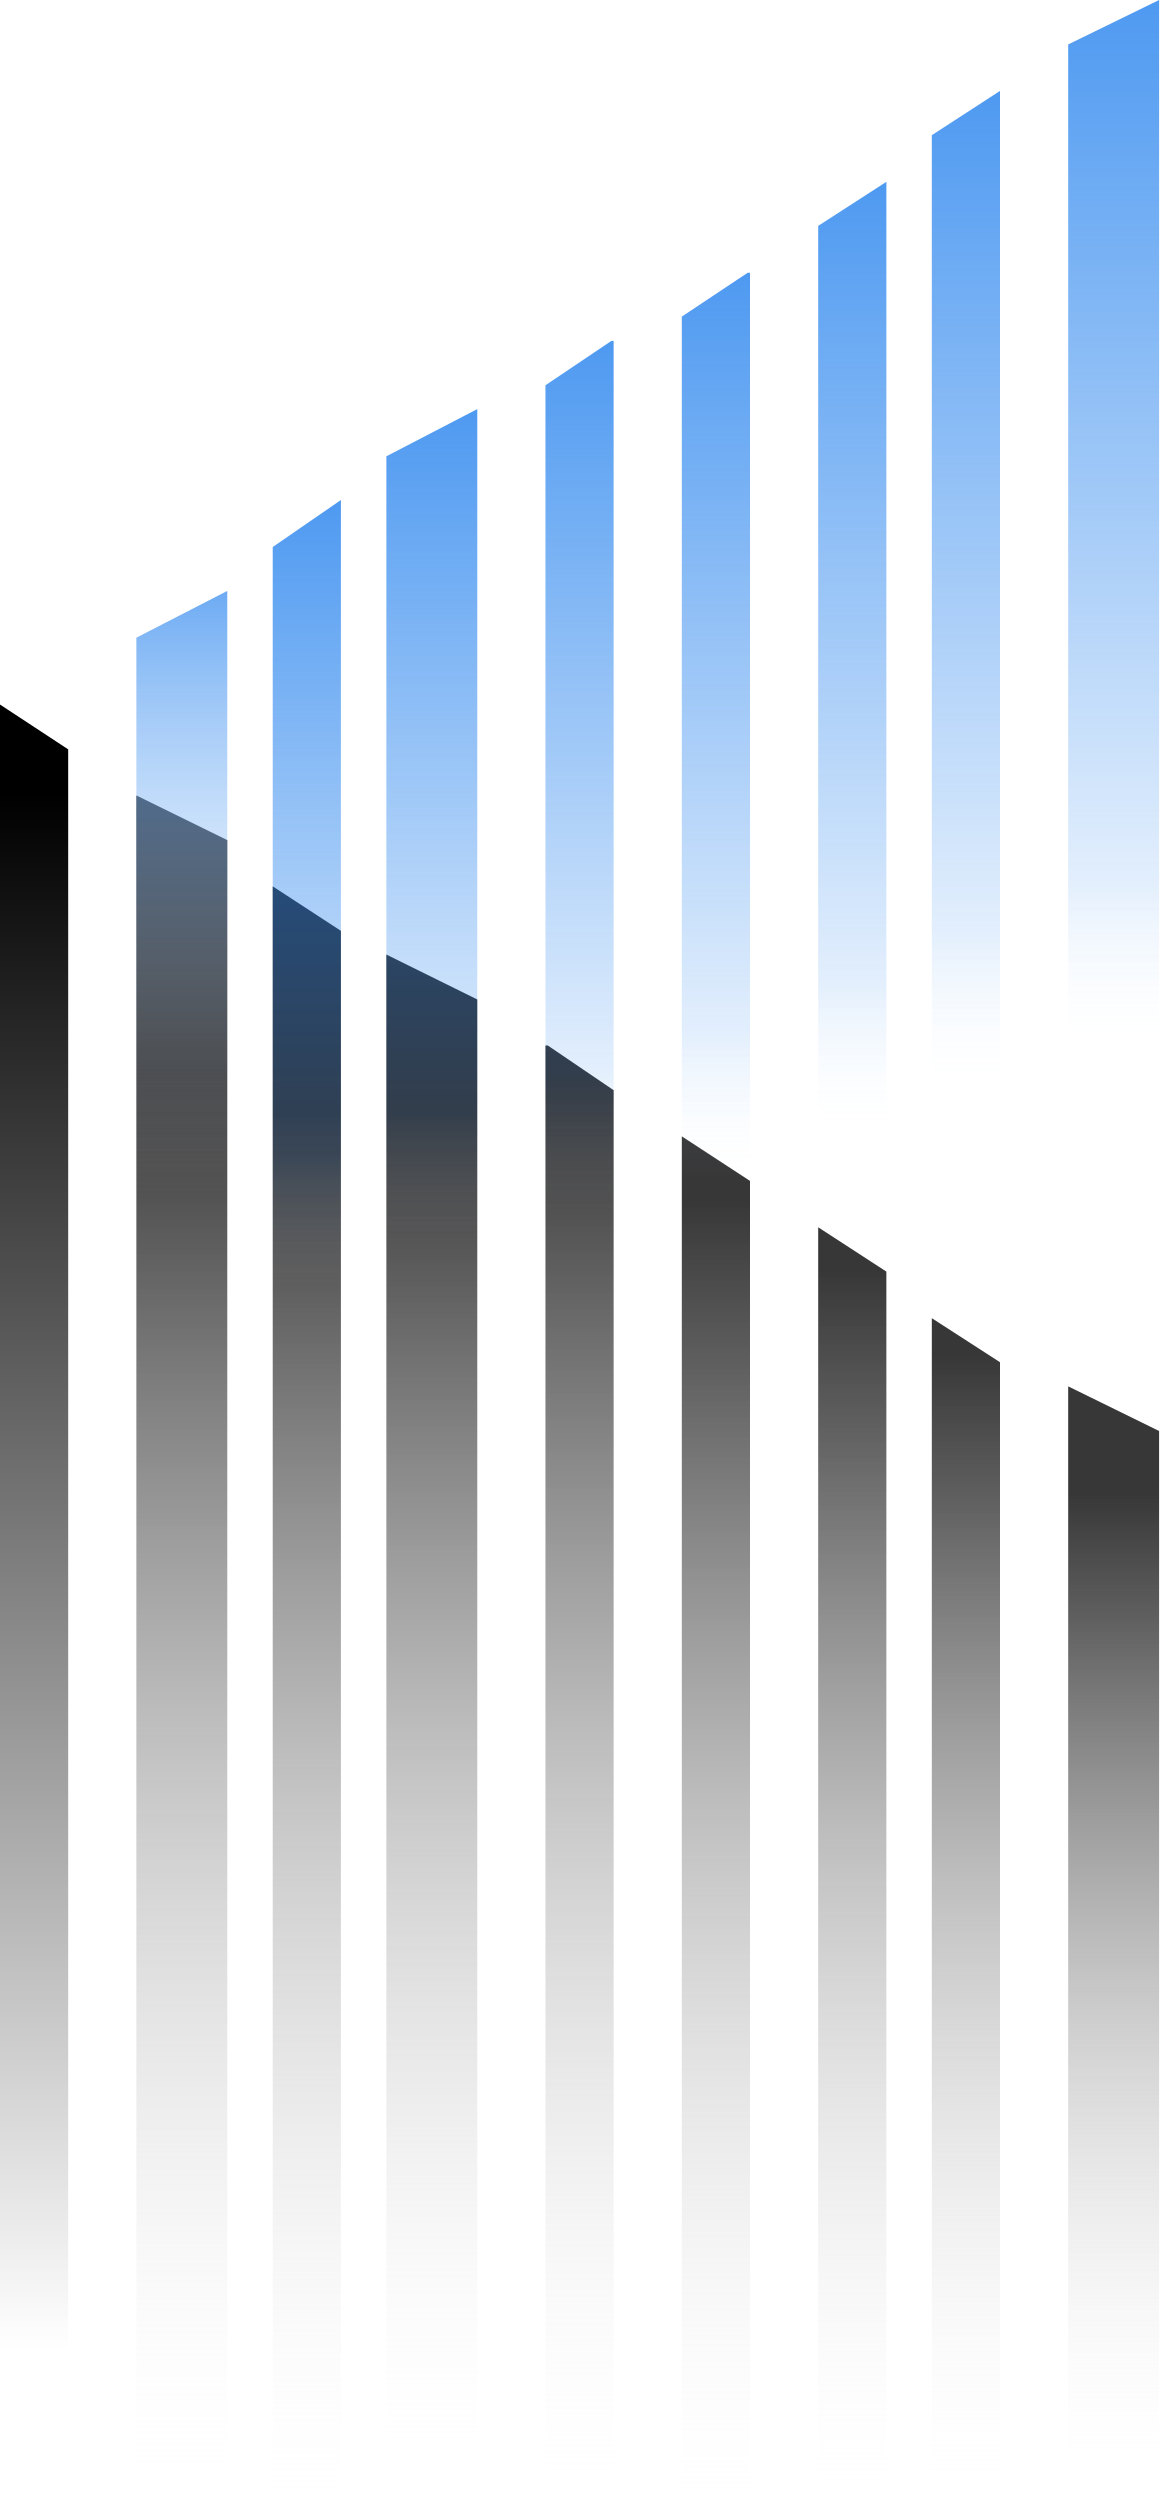
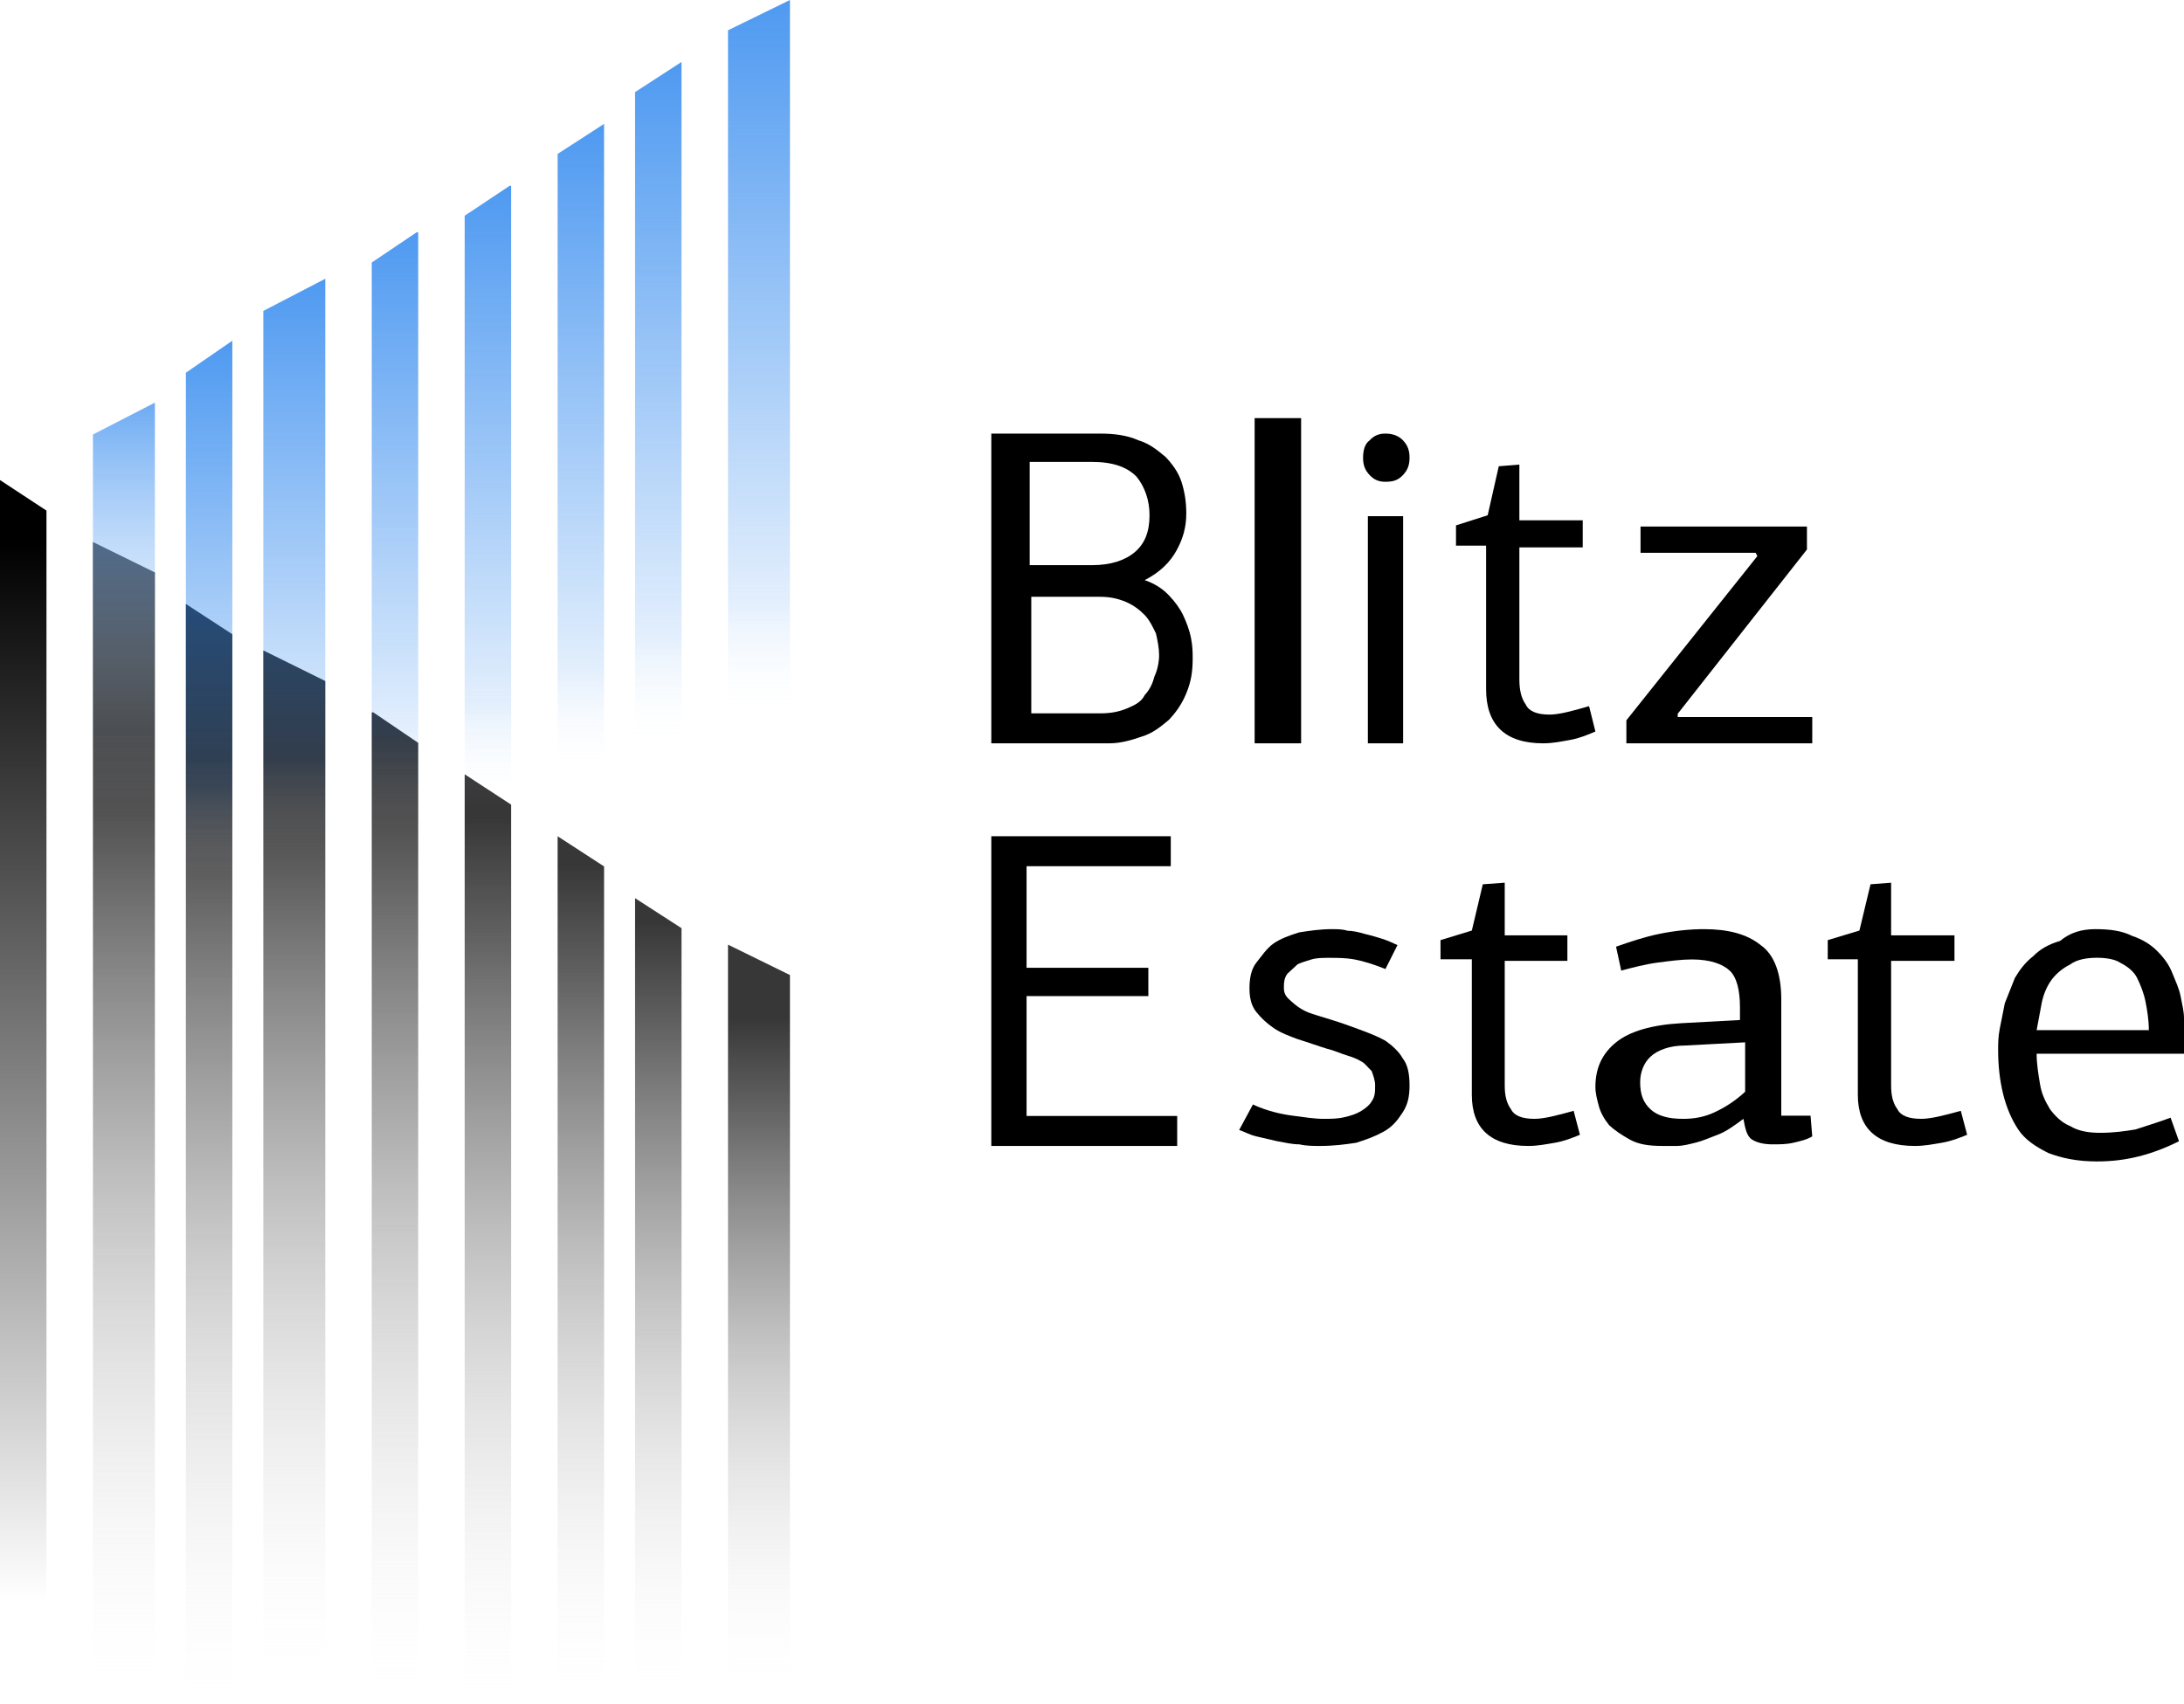
- <svg xmlns="http://www.w3.org/2000/svg" width="51" height="110" viewBox="0 0 51 110" fill="none">
+ <svg xmlns="http://www.w3.org/2000/svg" width="141" height="110" viewBox="0 0 141 110" fill="none">
  <path d="M0 110H3V32.972L0 31V110Z" fill="url(#paint0_linear)" />
  <path d="M6 35V110H10V36.965L6 35Z" fill="url(#paint1_linear)" />
  <path d="M12 39V110H15V40.957L12 39Z" fill="url(#paint2_linear)" />
  <path d="M17 42V110H21V43.977L17 42Z" fill="url(#paint3_linear)" />
  <path d="M24 46V110H27V47.969L24.1 46H24Z" fill="url(#paint4_linear)" />
  <path d="M30 110H33V51.96L30 50V110Z" fill="url(#paint5_linear)" />
  <path d="M36 110H39V55.95L36 54V110Z" fill="url(#paint6_linear)" />
  <path d="M41 58V110H44V59.938L41 58Z" fill="url(#paint7_linear)" />
  <path d="M47 61V110H51V62.964L47 61Z" fill="url(#paint8_linear)" />
  <path d="M47 1.955V86H51V0L47 1.955Z" fill="url(#paint9_linear)" />
  <path d="M41 86H44V4L41 5.947V86Z" fill="url(#paint10_linear)" />
  <path d="M36 86H39V8L36 9.939V86Z" fill="url(#paint11_linear)" />
  <path d="M30 86H33V12H32.9L30 13.93V86Z" fill="url(#paint12_linear)" />
  <path d="M24 86H27V15H26.9L24 16.951V86Z" fill="url(#paint13_linear)" />
  <path d="M17 86H21V18L17 20.077V86Z" fill="url(#paint14_linear)" />
  <path d="M12 86H15V22L12 24.068V86Z" fill="url(#paint15_linear)" />
  <path d="M6 86H10V26L6 28.058V86Z" fill="url(#paint16_linear)" />
+   <path d="M64.206 28H71.016C71.944 28 72.77 28.108 73.492 28.43C74.214 28.645 74.73 29.075 75.246 29.505C75.659 29.936 76.071 30.473 76.278 31.118C76.484 31.763 76.587 32.409 76.587 33.161C76.587 34.022 76.381 34.774 75.968 35.527C75.556 36.28 74.936 36.925 73.905 37.462C74.524 37.677 75.04 38 75.452 38.43C75.865 38.86 76.175 39.29 76.381 39.72C76.587 40.151 76.794 40.688 76.897 41.226C77 41.763 77 42.194 77 42.516C77 43.376 76.897 44.022 76.587 44.774C76.278 45.527 75.865 46.065 75.452 46.495C74.936 46.925 74.421 47.355 73.698 47.57C73.079 47.785 72.357 48 71.635 48H64V28H64.206ZM74.214 33.269C74.214 32.301 73.905 31.441 73.389 30.796C72.77 30.151 71.841 29.828 70.5 29.828H66.476V36.495H70.5C71.738 36.495 72.667 36.172 73.286 35.634C73.905 35.097 74.214 34.344 74.214 33.269ZM74.833 42.301C74.833 41.871 74.73 41.333 74.627 40.903C74.421 40.473 74.214 40.043 73.905 39.72C73.595 39.398 73.183 39.075 72.667 38.86C72.151 38.645 71.635 38.538 71.016 38.538H66.579V46.065H71.016C71.738 46.065 72.254 45.957 72.77 45.742C73.286 45.527 73.698 45.312 73.905 44.882C74.214 44.559 74.421 44.129 74.524 43.699C74.73 43.269 74.833 42.731 74.833 42.301Z" fill="black" />
+   <path d="M84 48H81V27H84V48Z" fill="black" />
+   <path d="M91 29.556C91 30 90.897 30.333 90.586 30.667C90.276 31 89.966 31.111 89.448 31.111C89.034 31.111 88.724 31 88.414 30.667C88.103 30.333 88 30 88 29.556C88 29.111 88.103 28.667 88.414 28.444C88.724 28.111 89.034 28 89.448 28C89.862 28 90.276 28.111 90.586 28.444C90.897 28.778 91 29.111 91 29.556ZM88.31 48V33.333H90.586V48H88.31Z" fill="black" />
+   <path d="M98.091 30V33.6H102.182V35.346H98.091V43.855C98.091 44.509 98.193 45.054 98.5 45.491C98.704 45.927 99.216 46.145 100.034 46.145C100.648 46.145 101.466 45.927 102.591 45.6L103 47.236C102.489 47.455 101.977 47.673 101.364 47.782C100.75 47.891 100.239 48 99.625 48C97.171 48 95.943 46.8 95.943 44.509V35.236H94V33.927L96.046 33.273L96.761 30.109L98.091 30Z" fill="black" />
+   <path d="M108.314 46.303H117V48H105V46.515L113.457 35.909L113.343 35.697H105.914V34H116.657V35.485L108.314 46.091V46.303Z" fill="black" />
+   <path d="M64 73.892V54H75.586V55.935H66.276V62.495H74.138V64.323H66.276V72.064H76V74H64V73.892Z" fill="black" />
+   <path d="M80.889 71.323C81.778 71.735 82.667 71.941 83.444 72.044C84.222 72.147 84.889 72.25 85.444 72.25C85.889 72.25 86.333 72.25 86.778 72.147C87.222 72.044 87.556 71.941 87.889 71.735C88.222 71.529 88.444 71.323 88.556 71.118C88.778 70.809 88.778 70.5 88.778 70.088C88.778 69.779 88.667 69.471 88.556 69.162C88.333 68.956 88.111 68.647 87.889 68.544C87.556 68.338 87.222 68.235 86.889 68.132C86.556 68.029 86.111 67.823 85.667 67.721C85 67.515 84.444 67.309 83.778 67.103C83.222 66.897 82.667 66.691 82.222 66.382C81.778 66.073 81.444 65.765 81.111 65.353C80.778 64.941 80.667 64.427 80.667 63.809C80.667 63.191 80.778 62.574 81.111 62.162C81.444 61.75 81.778 61.235 82.222 60.926C82.667 60.618 83.222 60.412 83.889 60.206C84.556 60.103 85.222 60 86 60C86.333 60 86.667 60 87 60.103C87.333 60.103 87.778 60.206 88.111 60.309C88.556 60.412 88.889 60.515 89.222 60.618C89.556 60.721 90 60.926 90.222 61.029L89.445 62.574C88.667 62.265 88 62.059 87.444 61.956C86.889 61.853 86.333 61.853 85.778 61.853C85.444 61.853 85 61.853 84.667 61.956C84.333 62.059 84 62.162 83.778 62.265C83.556 62.471 83.333 62.676 83.111 62.882C82.889 63.191 82.889 63.5 82.889 63.809C82.889 64.118 83 64.323 83.222 64.529C83.444 64.735 83.667 64.941 84 65.147C84.333 65.353 84.667 65.456 85 65.559C85.333 65.662 85.667 65.765 86 65.868C86.667 66.073 87.222 66.279 87.778 66.485C88.333 66.691 88.889 66.897 89.445 67.206C89.889 67.515 90.333 67.927 90.556 68.338C90.889 68.75 91 69.368 91 70.088C91 70.809 90.889 71.323 90.556 71.838C90.222 72.353 89.889 72.765 89.333 73.073C88.778 73.382 88.222 73.588 87.556 73.794C86.889 73.897 86.111 74 85.222 74C84.778 74 84.333 74 83.889 73.897C83.444 73.897 83 73.794 82.444 73.691C82 73.588 81.556 73.485 81.111 73.382C80.667 73.279 80.333 73.073 80 72.971L80.889 71.323Z" fill="black" />
+   <path d="M97.146 57V60.4H101.191V62.048H97.146V70.085C97.146 70.703 97.247 71.218 97.551 71.63C97.753 72.042 98.258 72.249 99.067 72.249C99.674 72.249 100.483 72.042 101.596 71.733L102 73.279C101.494 73.485 100.989 73.691 100.382 73.794C99.775 73.897 99.27 74 98.663 74C96.236 74 95.022 72.867 95.022 70.703V61.946H93V60.709L95.022 60.091L95.73 57.103L97.146 57Z" fill="black" />
+   <path d="M114.889 72.044H116.889L117 73.382C116.667 73.588 116.222 73.691 115.778 73.794C115.333 73.897 114.889 73.897 114.444 73.897C113.889 73.897 113.444 73.794 113.111 73.588C112.778 73.382 112.667 72.868 112.556 72.25C112 72.662 111.444 73.073 110.889 73.279C110.333 73.485 109.889 73.691 109.444 73.794C109 73.897 108.667 74 108.222 74C107.889 74 107.556 74 107.333 74C106.444 74 105.778 73.897 105.222 73.588C104.667 73.279 104.222 72.971 103.889 72.662C103.556 72.25 103.333 71.838 103.222 71.427C103.111 71.015 103 70.603 103 70.191C103 68.956 103.444 68.029 104.333 67.309C105.222 66.588 106.667 66.177 108.556 66.073L112.333 65.868V65.044C112.333 63.912 112.111 63.088 111.667 62.676C111.222 62.265 110.444 61.956 109.222 61.956C108.556 61.956 107.778 62.059 107 62.162C106.222 62.265 105.444 62.471 104.667 62.676L104.333 61.132C105.222 60.824 106.111 60.515 107.111 60.309C108.111 60.103 109.111 60 110 60C111.556 60 112.778 60.309 113.667 61.029C114.556 61.647 115 62.882 115 64.529V72.044H114.889ZM108.778 67.515C107.778 67.515 107 67.823 106.556 68.235C106.111 68.647 105.889 69.265 105.889 69.882C105.889 70.706 106.111 71.221 106.556 71.632C107 72.044 107.667 72.25 108.667 72.25C109.333 72.25 110 72.147 110.667 71.838C111.333 71.529 112 71.118 112.667 70.5V67.309L108.778 67.515Z" fill="black" />
+   <path d="M122.091 57V60.4H126.182V62.048H122.091V70.085C122.091 70.703 122.193 71.218 122.5 71.63C122.705 72.042 123.216 72.249 124.034 72.249C124.648 72.249 125.466 72.042 126.591 71.733L127 73.279C126.489 73.485 125.977 73.691 125.364 73.794C124.75 73.897 124.239 74 123.625 74C121.17 74 119.943 72.867 119.943 70.703V61.946H118V60.709L120.045 60.091L120.761 57.103L122.091 57Z" fill="black" />
+   <path d="M135.27 60C136.243 60 137 60.109 137.649 60.435C138.297 60.652 138.838 60.978 139.27 61.413C139.703 61.848 140.027 62.283 140.243 62.826C140.459 63.37 140.676 63.804 140.784 64.348C140.892 64.891 141 65.326 141 65.761C141 66.196 141 66.63 141 66.848V68.043H131.486C131.486 68.696 131.595 69.348 131.703 70C131.811 70.652 132.027 71.087 132.351 71.63C132.676 72.065 133.108 72.5 133.649 72.717C134.189 73.043 134.838 73.152 135.595 73.152C136.459 73.152 137.216 73.043 137.865 72.935C138.514 72.717 139.27 72.5 140.135 72.174L140.676 73.696C139.811 74.13 138.946 74.457 138.081 74.674C137.216 74.891 136.351 75 135.378 75C134.081 75 133.108 74.783 132.243 74.457C131.378 74.022 130.73 73.587 130.297 72.935C129.865 72.283 129.541 71.522 129.324 70.652C129.108 69.783 129 68.804 129 67.826C129 67.391 129 66.957 129.108 66.413C129.216 65.87 129.324 65.326 129.432 64.783C129.649 64.239 129.865 63.696 130.081 63.152C130.405 62.609 130.73 62.174 131.27 61.739C131.703 61.304 132.243 60.978 133 60.761C133.649 60.217 134.405 60 135.27 60ZM135.378 61.848C134.73 61.848 134.081 61.956 133.649 62.283C133.216 62.5 132.784 62.826 132.459 63.261C132.135 63.696 131.919 64.239 131.811 64.783C131.703 65.326 131.595 65.978 131.486 66.522H138.73C138.73 65.87 138.622 65.217 138.514 64.674C138.405 64.13 138.189 63.587 137.973 63.152C137.757 62.717 137.324 62.391 136.892 62.174C136.568 61.956 136.027 61.848 135.378 61.848Z" fill="black" />
  <defs>
    <linearGradient id="paint0_linear" x1="1.478" y1="103.399" x2="1.478" y2="34.848" gradientUnits="userSpaceOnUse">
      <stop stop-opacity="0" />
      <stop offset="0.292" stop-opacity="0.292" />
      <stop offset="0.632" stop-opacity="0.632" />
      <stop offset="0.877" stop-opacity="0.877" />
      <stop offset="1" />
    </linearGradient>
    <linearGradient id="paint1_linear" x1="8.017" y1="110.213" x2="8.017" y2="47.182" gradientUnits="userSpaceOnUse">
      <stop stop-color="white" stop-opacity="0" />
      <stop offset="0.292" stop-color="#BCBCBD" stop-opacity="0.292" />
      <stop offset="0.632" stop-color="#757576" stop-opacity="0.632" />
      <stop offset="0.877" stop-color="#484849" stop-opacity="0.877" />
      <stop offset="1" stop-color="#373738" />
    </linearGradient>
    <linearGradient id="paint2_linear" x1="13.497" y1="111.298" x2="13.497" y2="48.874" gradientUnits="userSpaceOnUse">
      <stop stop-color="white" stop-opacity="0" />
      <stop offset="0.292" stop-color="#BCBCBD" stop-opacity="0.292" />
      <stop offset="0.632" stop-color="#757576" stop-opacity="0.632" />
      <stop offset="0.877" stop-color="#484849" stop-opacity="0.877" />
      <stop offset="1" stop-color="#373738" />
    </linearGradient>
    <linearGradient id="paint3_linear" x1="18.973" y1="109.302" x2="18.973" y2="48.924" gradientUnits="userSpaceOnUse">
      <stop stop-color="white" stop-opacity="0" />
      <stop offset="0.292" stop-color="#BCBCBD" stop-opacity="0.292" />
      <stop offset="0.632" stop-color="#757576" stop-opacity="0.632" />
      <stop offset="0.877" stop-color="#484849" stop-opacity="0.877" />
      <stop offset="1" stop-color="#373738" />
    </linearGradient>
    <linearGradient id="paint4_linear" x1="25.515" y1="110.75" x2="25.515" y2="48.191" gradientUnits="userSpaceOnUse">
      <stop stop-color="white" stop-opacity="0" />
      <stop offset="0.292" stop-color="#BCBCBD" stop-opacity="0.292" />
      <stop offset="0.632" stop-color="#757576" stop-opacity="0.632" />
      <stop offset="0.877" stop-color="#484849" stop-opacity="0.877" />
      <stop offset="1" stop-color="#373738" />
    </linearGradient>
    <linearGradient id="paint5_linear" x1="31.499" y1="111.454" x2="31.499" y2="52.778" gradientUnits="userSpaceOnUse">
      <stop stop-color="white" stop-opacity="0" />
      <stop offset="0.292" stop-color="#BCBCBD" stop-opacity="0.292" />
      <stop offset="0.632" stop-color="#757576" stop-opacity="0.632" />
      <stop offset="0.877" stop-color="#484849" stop-opacity="0.877" />
      <stop offset="1" stop-color="#373738" />
    </linearGradient>
    <linearGradient id="paint6_linear" x1="37.484" y1="110.732" x2="37.484" y2="55.845" gradientUnits="userSpaceOnUse">
      <stop stop-color="white" stop-opacity="0" />
      <stop offset="0.292" stop-color="#BCBCBD" stop-opacity="0.292" />
      <stop offset="0.632" stop-color="#757576" stop-opacity="0.632" />
      <stop offset="0.877" stop-color="#484849" stop-opacity="0.877" />
      <stop offset="1" stop-color="#373738" />
    </linearGradient>
    <linearGradient id="paint7_linear" x1="42.518" y1="110.361" x2="42.518" y2="59.552" gradientUnits="userSpaceOnUse">
      <stop stop-color="white" stop-opacity="0" />
      <stop offset="0.292" stop-color="#BCBCBD" stop-opacity="0.292" />
      <stop offset="0.632" stop-color="#757576" stop-opacity="0.632" />
      <stop offset="0.877" stop-color="#484849" stop-opacity="0.877" />
      <stop offset="1" stop-color="#373738" />
    </linearGradient>
    <linearGradient id="paint8_linear" x1="49.002" y1="109.68" x2="49.002" y2="65.695" gradientUnits="userSpaceOnUse">
      <stop stop-color="white" stop-opacity="0" />
      <stop offset="0.292" stop-color="#BCBCBD" stop-opacity="0.292" />
      <stop offset="0.632" stop-color="#757576" stop-opacity="0.632" />
      <stop offset="0.877" stop-color="#484849" stop-opacity="0.877" />
      <stop offset="1" stop-color="#373738" />
    </linearGradient>
    <linearGradient id="paint9_linear" x1="49.016" y1="46.359" x2="49.016" y2="-18.918" gradientUnits="userSpaceOnUse">
      <stop stop-color="white" stop-opacity="0" />
      <stop offset="0.115" stop-color="#0670EB" stop-opacity="0.115" />
      <stop offset="0.287" stop-color="#0670EB" stop-opacity="0.287" />
      <stop offset="0.454" stop-color="#0670EB" stop-opacity="0.454" />
      <stop offset="0.613" stop-color="#0670EB" stop-opacity="0.613" />
      <stop offset="0.761" stop-color="#0670EB" stop-opacity="0.761" />
      <stop offset="0.894" stop-color="#0670EB" stop-opacity="0.894" />
      <stop offset="1" stop-color="#0670EB" />
    </linearGradient>
    <linearGradient id="paint10_linear" x1="42.512" y1="48.203" x2="42.512" y2="-14.038" gradientUnits="userSpaceOnUse">
      <stop stop-color="white" stop-opacity="0" />
      <stop offset="0.115" stop-color="#0670EB" stop-opacity="0.115" />
      <stop offset="0.287" stop-color="#0670EB" stop-opacity="0.287" />
      <stop offset="0.454" stop-color="#0670EB" stop-opacity="0.454" />
      <stop offset="0.613" stop-color="#0670EB" stop-opacity="0.613" />
      <stop offset="0.761" stop-color="#0670EB" stop-opacity="0.761" />
      <stop offset="0.894" stop-color="#0670EB" stop-opacity="0.894" />
      <stop offset="1" stop-color="#0670EB" />
    </linearGradient>
    <linearGradient id="paint11_linear" x1="37.512" y1="50.047" x2="37.512" y2="-9.158" gradientUnits="userSpaceOnUse">
      <stop stop-color="white" stop-opacity="0" />
      <stop offset="0.115" stop-color="#0670EB" stop-opacity="0.115" />
      <stop offset="0.287" stop-color="#0670EB" stop-opacity="0.287" />
      <stop offset="0.454" stop-color="#0670EB" stop-opacity="0.454" />
      <stop offset="0.613" stop-color="#0670EB" stop-opacity="0.613" />
      <stop offset="0.761" stop-color="#0670EB" stop-opacity="0.761" />
      <stop offset="0.894" stop-color="#0670EB" stop-opacity="0.894" />
      <stop offset="1" stop-color="#0670EB" />
    </linearGradient>
    <linearGradient id="paint12_linear" x1="31.512" y1="51.891" x2="31.512" y2="-4.278" gradientUnits="userSpaceOnUse">
      <stop stop-color="white" stop-opacity="0" />
      <stop offset="0.115" stop-color="#0670EB" stop-opacity="0.115" />
      <stop offset="0.287" stop-color="#0670EB" stop-opacity="0.287" />
      <stop offset="0.454" stop-color="#0670EB" stop-opacity="0.454" />
      <stop offset="0.613" stop-color="#0670EB" stop-opacity="0.613" />
      <stop offset="0.761" stop-color="#0670EB" stop-opacity="0.761" />
      <stop offset="0.894" stop-color="#0670EB" stop-opacity="0.894" />
      <stop offset="1" stop-color="#0670EB" />
    </linearGradient>
    <linearGradient id="paint13_linear" x1="25.512" y1="53.273" x2="25.512" y2="-0.618" gradientUnits="userSpaceOnUse">
      <stop stop-color="white" stop-opacity="0" />
      <stop offset="0.115" stop-color="#0670EB" stop-opacity="0.115" />
      <stop offset="0.287" stop-color="#0670EB" stop-opacity="0.287" />
      <stop offset="0.454" stop-color="#0670EB" stop-opacity="0.454" />
      <stop offset="0.613" stop-color="#0670EB" stop-opacity="0.613" />
      <stop offset="0.761" stop-color="#0670EB" stop-opacity="0.761" />
      <stop offset="0.894" stop-color="#0670EB" stop-opacity="0.894" />
      <stop offset="1" stop-color="#0670EB" />
    </linearGradient>
    <linearGradient id="paint14_linear" x1="19.016" y1="54.656" x2="19.016" y2="3.042" gradientUnits="userSpaceOnUse">
      <stop stop-color="white" stop-opacity="0" />
      <stop offset="0.115" stop-color="#0670EB" stop-opacity="0.115" />
      <stop offset="0.287" stop-color="#0670EB" stop-opacity="0.287" />
      <stop offset="0.454" stop-color="#0670EB" stop-opacity="0.454" />
      <stop offset="0.613" stop-color="#0670EB" stop-opacity="0.613" />
      <stop offset="0.761" stop-color="#0670EB" stop-opacity="0.761" />
      <stop offset="0.894" stop-color="#0670EB" stop-opacity="0.894" />
      <stop offset="1" stop-color="#0670EB" />
    </linearGradient>
    <linearGradient id="paint15_linear" x1="13.512" y1="56.5" x2="13.512" y2="7.922" gradientUnits="userSpaceOnUse">
      <stop stop-color="white" stop-opacity="0" />
      <stop offset="0.115" stop-color="#0670EB" stop-opacity="0.115" />
      <stop offset="0.287" stop-color="#0670EB" stop-opacity="0.287" />
      <stop offset="0.454" stop-color="#0670EB" stop-opacity="0.454" />
      <stop offset="0.613" stop-color="#0670EB" stop-opacity="0.613" />
      <stop offset="0.761" stop-color="#0670EB" stop-opacity="0.761" />
      <stop offset="0.894" stop-color="#0670EB" stop-opacity="0.894" />
      <stop offset="1" stop-color="#0670EB" />
    </linearGradient>
    <linearGradient id="paint16_linear" x1="8.016" y1="52.5" x2="8.016" y2="12.802" gradientUnits="userSpaceOnUse">
      <stop stop-color="white" stop-opacity="0" />
      <stop offset="0.761" stop-color="#0670EB" stop-opacity="0.761" />
      <stop offset="0.894" stop-color="#0670EB" stop-opacity="0.894" />
      <stop offset="1" stop-color="#0670EB" />
    </linearGradient>
  </defs>
</svg>
